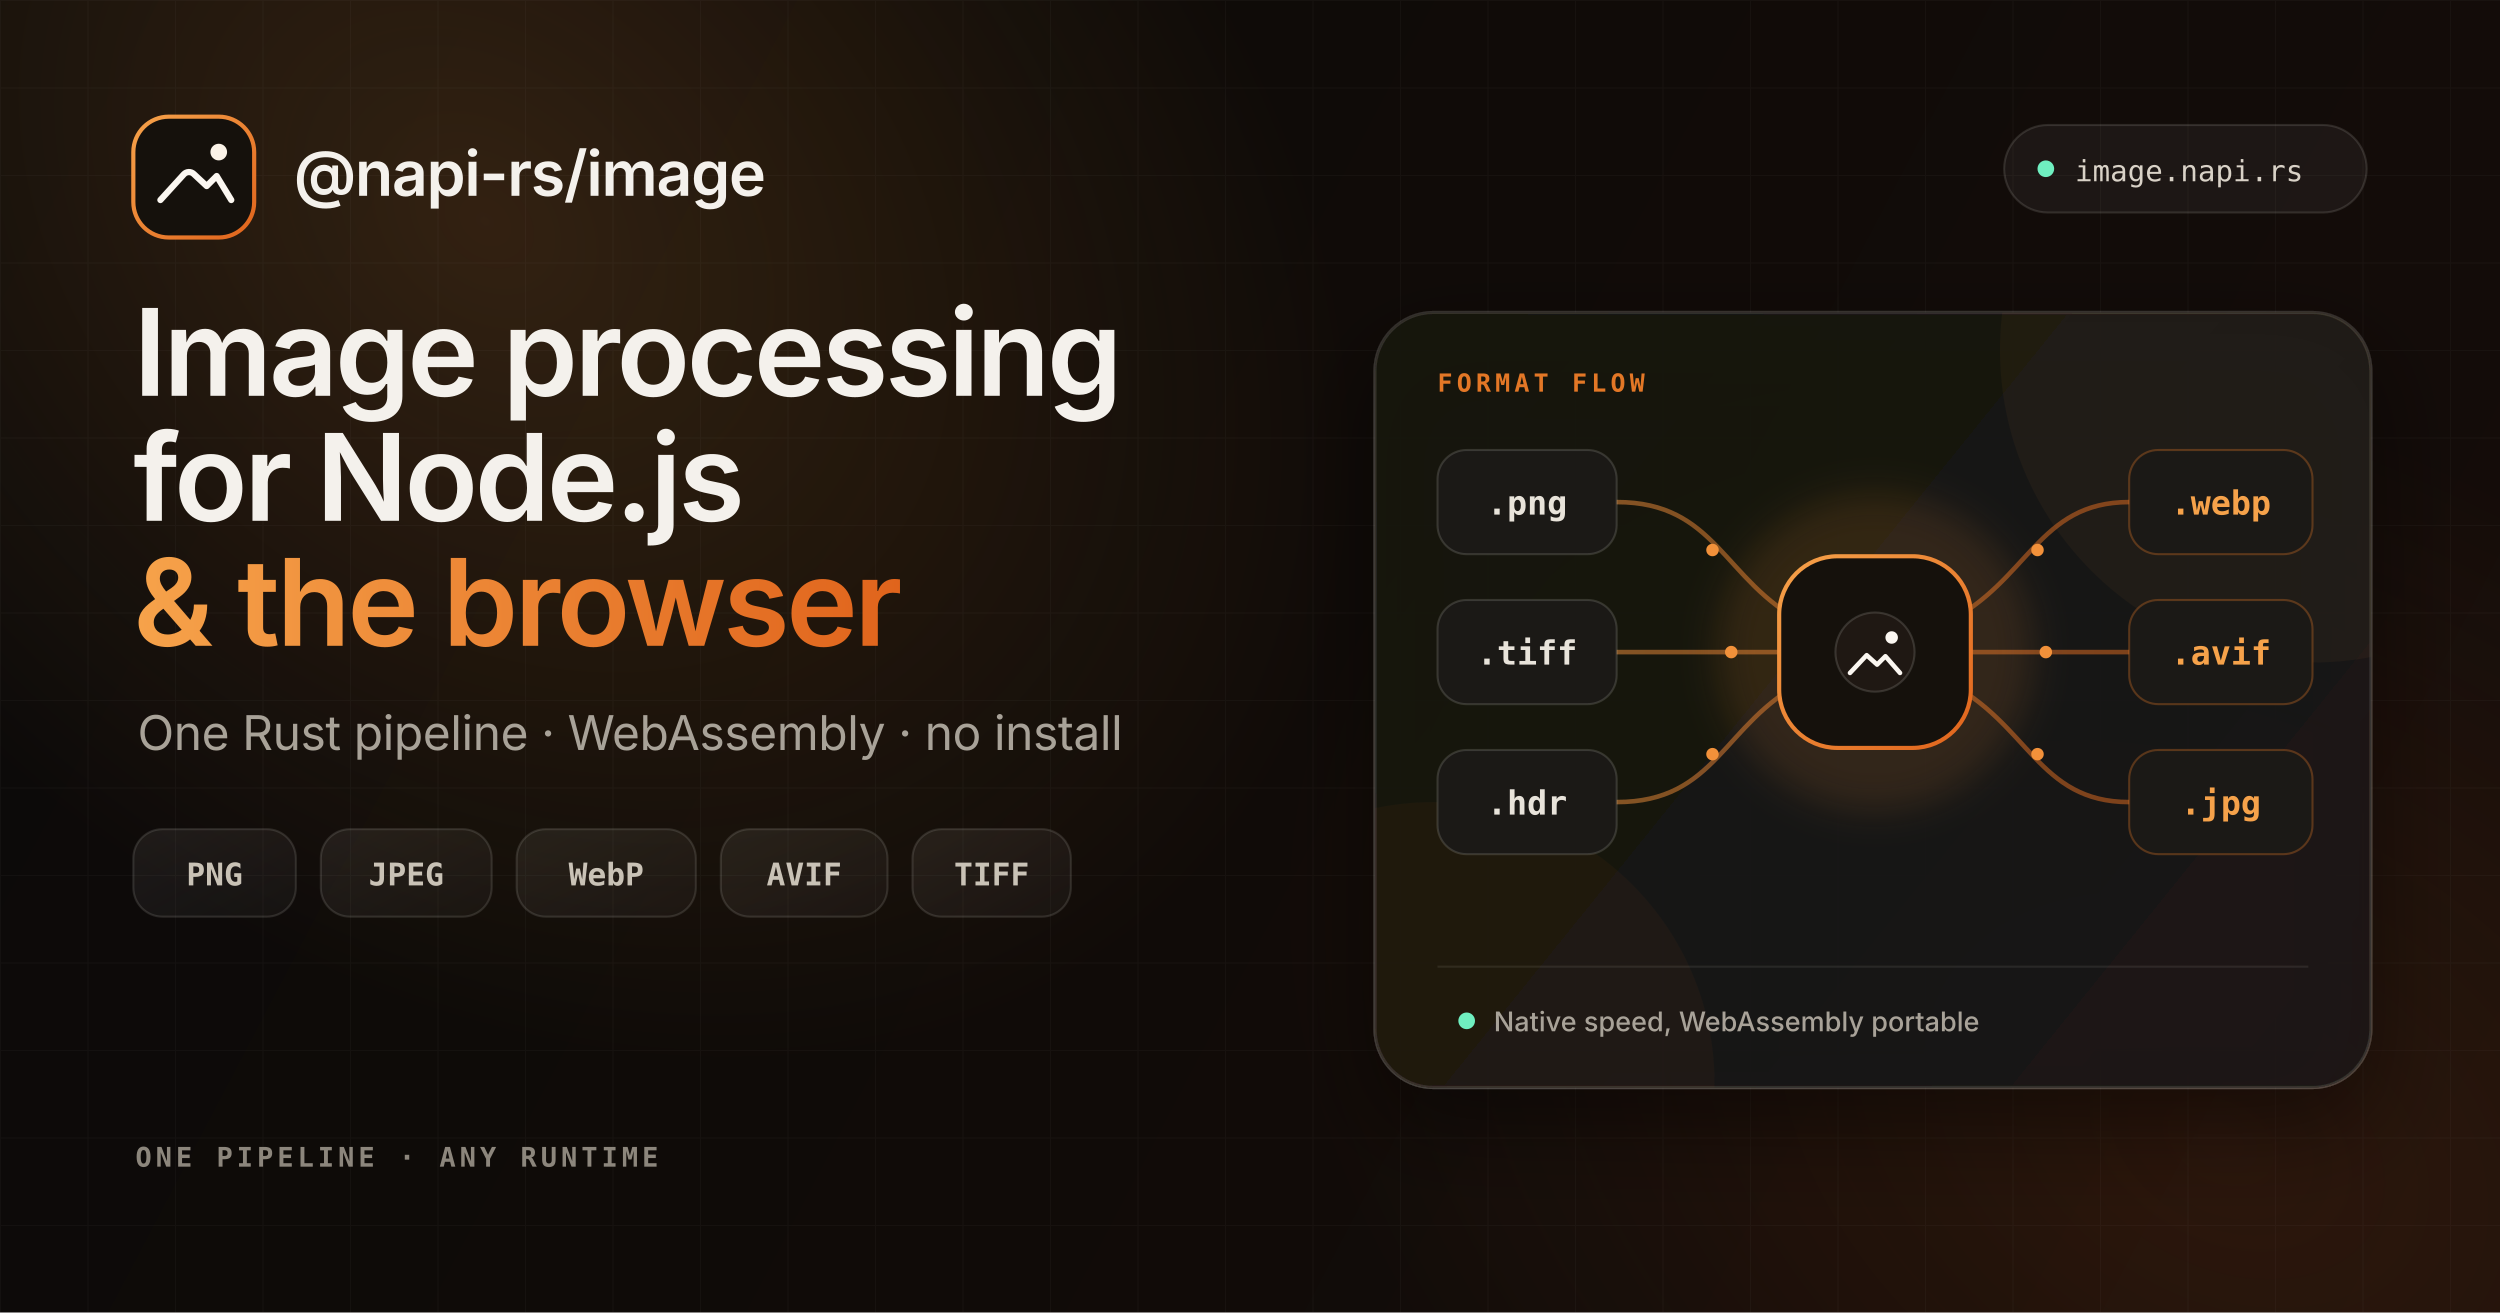
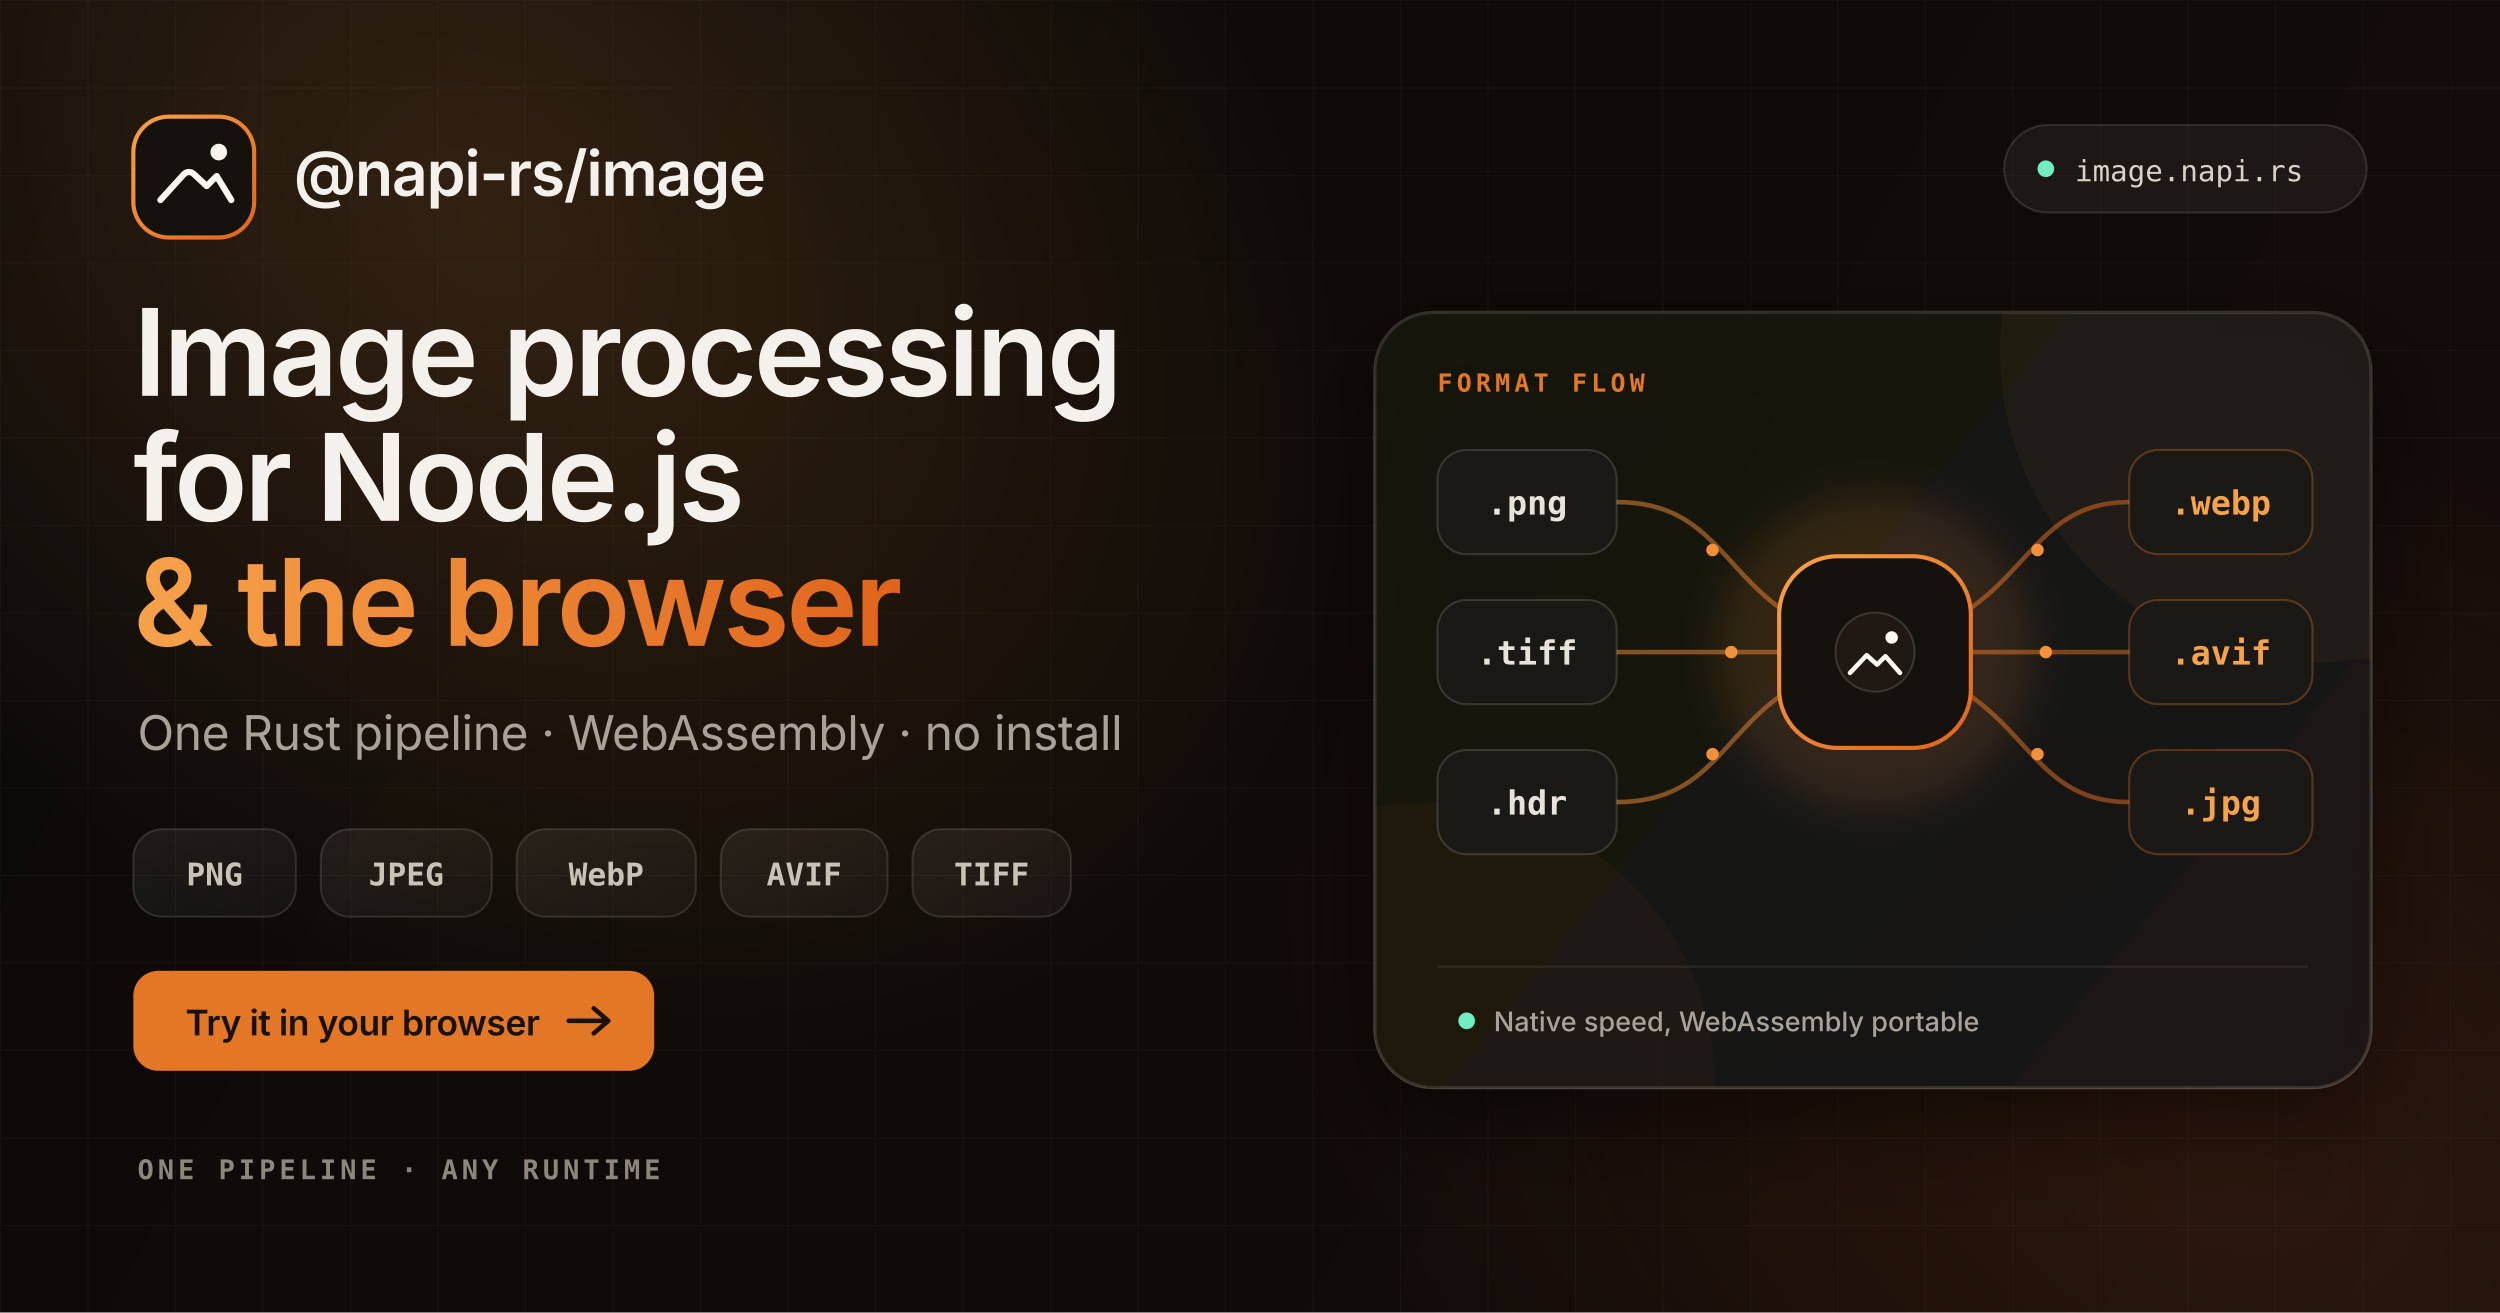
<svg xmlns="http://www.w3.org/2000/svg" width="1200" height="630" viewBox="0 0 1200 630" role="img" aria-labelledby="title desc">
  <defs>
    <linearGradient id="bg" x1="0" y1="0" x2="1200" y2="630" gradientUnits="userSpaceOnUse">
      <stop offset="0" stop-color="#0b0a09" />
      <stop offset="0.5" stop-color="#100b08" />
      <stop offset="1" stop-color="#150d0a" />
    </linearGradient>
    <radialGradient id="glowAmber" cx="0" cy="0" r="1" gradientTransform="translate(232 104) rotate(42) scale(470 350)" gradientUnits="userSpaceOnUse">
      <stop stop-color="#F89A3C" stop-opacity="0.16" />
      <stop offset="1" stop-color="#F89A3C" stop-opacity="0" />
    </radialGradient>
    <radialGradient id="glowRust" cx="0" cy="0" r="1" gradientTransform="translate(1064 548) rotate(-150) scale(486 340)" gradientUnits="userSpaceOnUse">
      <stop stop-color="#C2571A" stop-opacity="0.14" />
      <stop offset="1" stop-color="#C2571A" stop-opacity="0" />
    </radialGradient>
    <linearGradient id="accentWarm" x1="0" y1="0" x2="1" y2="1">
      <stop offset="0" stop-color="#F6A24A" />
      <stop offset="1" stop-color="#E0641C" />
    </linearGradient>
    <linearGradient id="accentWarmH" x1="0" y1="0" x2="1" y2="0">
      <stop offset="0" stop-color="#F6A24A" />
      <stop offset="1" stop-color="#E0641C" />
    </linearGradient>
    <linearGradient id="flowGrad" x1="690" y1="313" x2="1110" y2="313" gradientUnits="userSpaceOnUse">
      <stop offset="0" stop-color="#F6A24A" />
      <stop offset="0.5" stop-color="#EB7A2A" />
      <stop offset="1" stop-color="#E0641C" />
    </linearGradient>
    <linearGradient id="panel" x1="680" y1="154" x2="1138" y2="524" gradientUnits="userSpaceOnUse">
      <stop stop-color="#16140f" stop-opacity="0.94" />
      <stop offset="1" stop-color="#1b1916" stop-opacity="0.9" />
    </linearGradient>
    <linearGradient id="pill" x1="0" y1="0" x2="1" y2="1">
      <stop stop-color="#FFFAF5" stop-opacity="0.07" />
      <stop offset="1" stop-color="#FFFAF5" stop-opacity="0.03" />
    </linearGradient>
    <pattern id="grid" width="42" height="42" patternUnits="userSpaceOnUse">
      <path d="M42 0H0V42" fill="none" stroke="#FFFAF5" stroke-opacity="0.03" />
    </pattern>
    <filter id="shadow" x="-30%" y="-30%" width="160%" height="160%">
      <feDropShadow dx="0" dy="18" stdDeviation="22" flood-color="#040301" flood-opacity="0.5" />
    </filter>
    <filter id="softGlow" x="-100%" y="-100%" width="300%" height="300%">
      <feGaussianBlur stdDeviation="9" />
    </filter>
    <clipPath id="panelClip">
      <rect x="660" y="150" width="478" height="372" rx="28" />
    </clipPath>
  </defs>
  <rect width="1200" height="630" fill="url(#bg)" />
  <rect width="1200" height="630" fill="url(#glowAmber)" />
  <rect width="1200" height="630" fill="url(#glowRust)" />
  <rect width="1200" height="630" fill="url(#grid)" />
  <g transform="translate(64 56)">
    <rect x="0" y="0" width="58" height="58" rx="17" fill="#15110c" stroke="url(#accentWarm)" stroke-width="2" />
    <circle cx="41" cy="17" r="4" fill="#FBF3E8" />
    <path d="M13 40L24.2 27.7C25.5 26.3 27.6 26.2 29 27.5L35.2 33.3L40 28.5L47 40" fill="none" stroke="#FBF7F1" stroke-width="3" stroke-linecap="round" stroke-linejoin="round" />
    <text x="77" y="38" fill="#F4F1EC" font-family="'Space Grotesk', Inter, Arial, sans-serif" font-size="30" font-weight="600" letter-spacing="-0.6">@napi-rs/image</text>
  </g>
  <g transform="translate(962 60)">
    <rect width="174" height="42" rx="21" fill="#FFFAF5" fill-opacity="0.05" stroke="#FFFAF5" stroke-opacity="0.12" />
    <circle cx="20" cy="21" r="4" fill="#6FEFC0" />
    <text x="34" y="27" fill="#D9D2C7" font-family="'JetBrains Mono', ui-monospace, monospace" font-size="14" font-weight="500">image.napi.rs</text>
  </g>
  <text x="64" y="190" fill="#F4F1EC" font-family="'Space Grotesk', Inter, Arial, sans-serif" font-size="58" font-weight="600" letter-spacing="-1.6">Image processing</text>
  <text x="64" y="250" fill="#F4F1EC" font-family="'Space Grotesk', Inter, Arial, sans-serif" font-size="58" font-weight="600" letter-spacing="-1.6">for Node.js</text>
  <text x="64" y="310" fill="url(#accentWarmH)" font-family="'Space Grotesk', Inter, Arial, sans-serif" font-size="58" font-weight="600" letter-spacing="-1.6">&amp; the browser</text>
  <text x="66" y="360" fill="#A8A298" font-family="Inter, Arial, sans-serif" font-size="23" font-weight="430" letter-spacing="-0.2">One Rust pipeline · WebAssembly · no install</text>
  <g transform="translate(64 398)" font-family="'JetBrains Mono', ui-monospace, monospace" font-size="15" font-weight="600">
    <g>
      <rect width="78" height="42" rx="14" fill="url(#pill)" stroke="#FFFAF5" stroke-opacity="0.12" />
      <text x="39" y="27" text-anchor="middle" fill="#C9C2B6">PNG</text>
    </g>
    <g transform="translate(90 0)">
      <rect width="82" height="42" rx="14" fill="url(#pill)" stroke="#FFFAF5" stroke-opacity="0.12" />
      <text x="41" y="27" text-anchor="middle" fill="#C9C2B6">JPEG</text>
    </g>
    <g transform="translate(184 0)">
      <rect width="86" height="42" rx="14" fill="url(#pill)" stroke="#FFFAF5" stroke-opacity="0.12" />
      <text x="43" y="27" text-anchor="middle" fill="#C9C2B6">WebP</text>
    </g>
    <g transform="translate(282 0)">
      <rect width="80" height="42" rx="14" fill="url(#pill)" stroke="#FFFAF5" stroke-opacity="0.12" />
      <text x="40" y="27" text-anchor="middle" fill="#C9C2B6">AVIF</text>
    </g>
    <g transform="translate(374 0)">
      <rect width="76" height="42" rx="14" fill="url(#pill)" stroke="#FFFAF5" stroke-opacity="0.12" />
      <text x="38" y="27" text-anchor="middle" fill="#C9C2B6">TIFF</text>
    </g>
  </g>
-   <text x="65" y="560" fill="#8c867c" font-family="'JetBrains Mono', ui-monospace, monospace" font-size="13" font-weight="600" letter-spacing="1.9">ONE PIPELINE · ANY RUNTIME</text>
+   <g transform="translate(64 466)">
+     <rect width="250" height="48" rx="12" fill="#E37726" />
+     <text x="25" y="31" fill="#1a1208" font-family="Inter, Arial, sans-serif" font-size="17" font-weight="600" letter-spacing="-0.2">Try it in your browser</text>
+     <path d="M209 24L227 24M221 18L228 24L221 30" fill="none" stroke="#1a1208" stroke-width="2.2" stroke-linecap="round" stroke-linejoin="round" />
+   </g>
+   <text x="66" y="566" fill="#8c867c" font-family="'JetBrains Mono', ui-monospace, monospace" font-size="13" font-weight="600" letter-spacing="1.9">ONE PIPELINE · ANY RUNTIME</text>
  <g filter="url(#shadow)">
    <rect x="660" y="150" width="478" height="372" rx="28" fill="url(#panel)" stroke="#FFFAF5" stroke-opacity="0.12" stroke-width="1.5" />
  </g>
  <g clip-path="url(#panelClip)">
    <circle cx="1110" cy="168" r="150" fill="#F2913A" opacity="0.05" />
    <circle cx="688" cy="520" r="135" fill="#E0641C" opacity="0.045" />
  </g>
  <text x="690" y="188" fill="#E37726" font-family="'JetBrains Mono', ui-monospace, monospace" font-size="12" font-weight="700" letter-spacing="2">FORMAT FLOW</text>
  <g fill="none" stroke="url(#flowGrad)" stroke-linecap="round" stroke-width="2.2" stroke-opacity="0.5">
    <path d="M776 241 C824 241, 827 279, 866 299" />
    <path d="M776 313 C824 313, 832 313, 866 313" />
    <path d="M776 385 C824 385, 827 347, 866 327" />
    <path d="M934 299 C974 279, 978 241, 1022 241" />
    <path d="M934 313 C974 313, 984 313, 1022 313" />
    <path d="M934 327 C974 347, 978 385, 1022 385" />
  </g>
  <g fill="#F2913A">
    <circle cx="822" cy="264" r="3" />
    <circle cx="831" cy="313" r="3" />
    <circle cx="822" cy="362" r="3" />
    <circle cx="978" cy="264" r="3" />
    <circle cx="982" cy="313" r="3" />
    <circle cx="978" cy="362" r="3" />
  </g>
  <g font-family="'JetBrains Mono', ui-monospace, monospace" font-size="16" font-weight="600">
    <g>
      <rect x="690" y="216" width="86" height="50" rx="14" fill="#1b1916" stroke="#FFFAF5" stroke-opacity="0.14" />
      <text x="733" y="247" text-anchor="middle" fill="#E8E3DA">.png</text>
    </g>
    <g>
      <rect x="690" y="288" width="86" height="50" rx="14" fill="#1b1916" stroke="#FFFAF5" stroke-opacity="0.14" />
      <text x="733" y="319" text-anchor="middle" fill="#E8E3DA">.tiff</text>
    </g>
    <g>
      <rect x="690" y="360" width="86" height="50" rx="14" fill="#1b1916" stroke="#FFFAF5" stroke-opacity="0.14" />
      <text x="733" y="391" text-anchor="middle" fill="#E8E3DA">.hdr</text>
    </g>
  </g>
  <circle cx="900" cy="313" r="76" fill="#F2913A" opacity="0.13" filter="url(#softGlow)" />
  <rect x="854" y="267" width="92" height="92" rx="28" fill="#15110c" stroke="url(#accentWarm)" stroke-width="2" />
  <circle cx="900" cy="313" r="19" fill="#1f1813" stroke="#FFFAF5" stroke-opacity="0.14" />
  <circle cx="908" cy="306" r="3" fill="#FBF7F1" />
  <path d="M888 323L896 314.5L901 319L905 315L912 323" fill="none" stroke="#FBF7F1" stroke-width="2.2" stroke-linecap="round" stroke-linejoin="round" />
  <g font-family="'JetBrains Mono', ui-monospace, monospace" font-size="16" font-weight="600">
    <g>
      <rect x="1022" y="216" width="88" height="50" rx="14" fill="#1b1916" stroke="#E37726" stroke-opacity="0.32" />
      <text x="1066" y="247" text-anchor="middle" fill="#F6A24A">.webp</text>
    </g>
    <g>
      <rect x="1022" y="288" width="88" height="50" rx="14" fill="#1b1916" stroke="#E37726" stroke-opacity="0.32" />
      <text x="1066" y="319" text-anchor="middle" fill="#F6A24A">.avif</text>
    </g>
    <g>
      <rect x="1022" y="360" width="88" height="50" rx="14" fill="#1b1916" stroke="#E37726" stroke-opacity="0.32" />
      <text x="1066" y="391" text-anchor="middle" fill="#F6A24A">.jpg</text>
    </g>
  </g>
  <line x1="690" y1="464" x2="1108" y2="464" stroke="#FFFAF5" stroke-opacity="0.08" />
  <circle cx="704" cy="490" r="4" fill="#6FEFC0" />
  <text x="717" y="495" fill="#A8A298" font-family="Inter, Arial, sans-serif" font-size="13" font-weight="500">Native speed, WebAssembly portable</text>
</svg>
